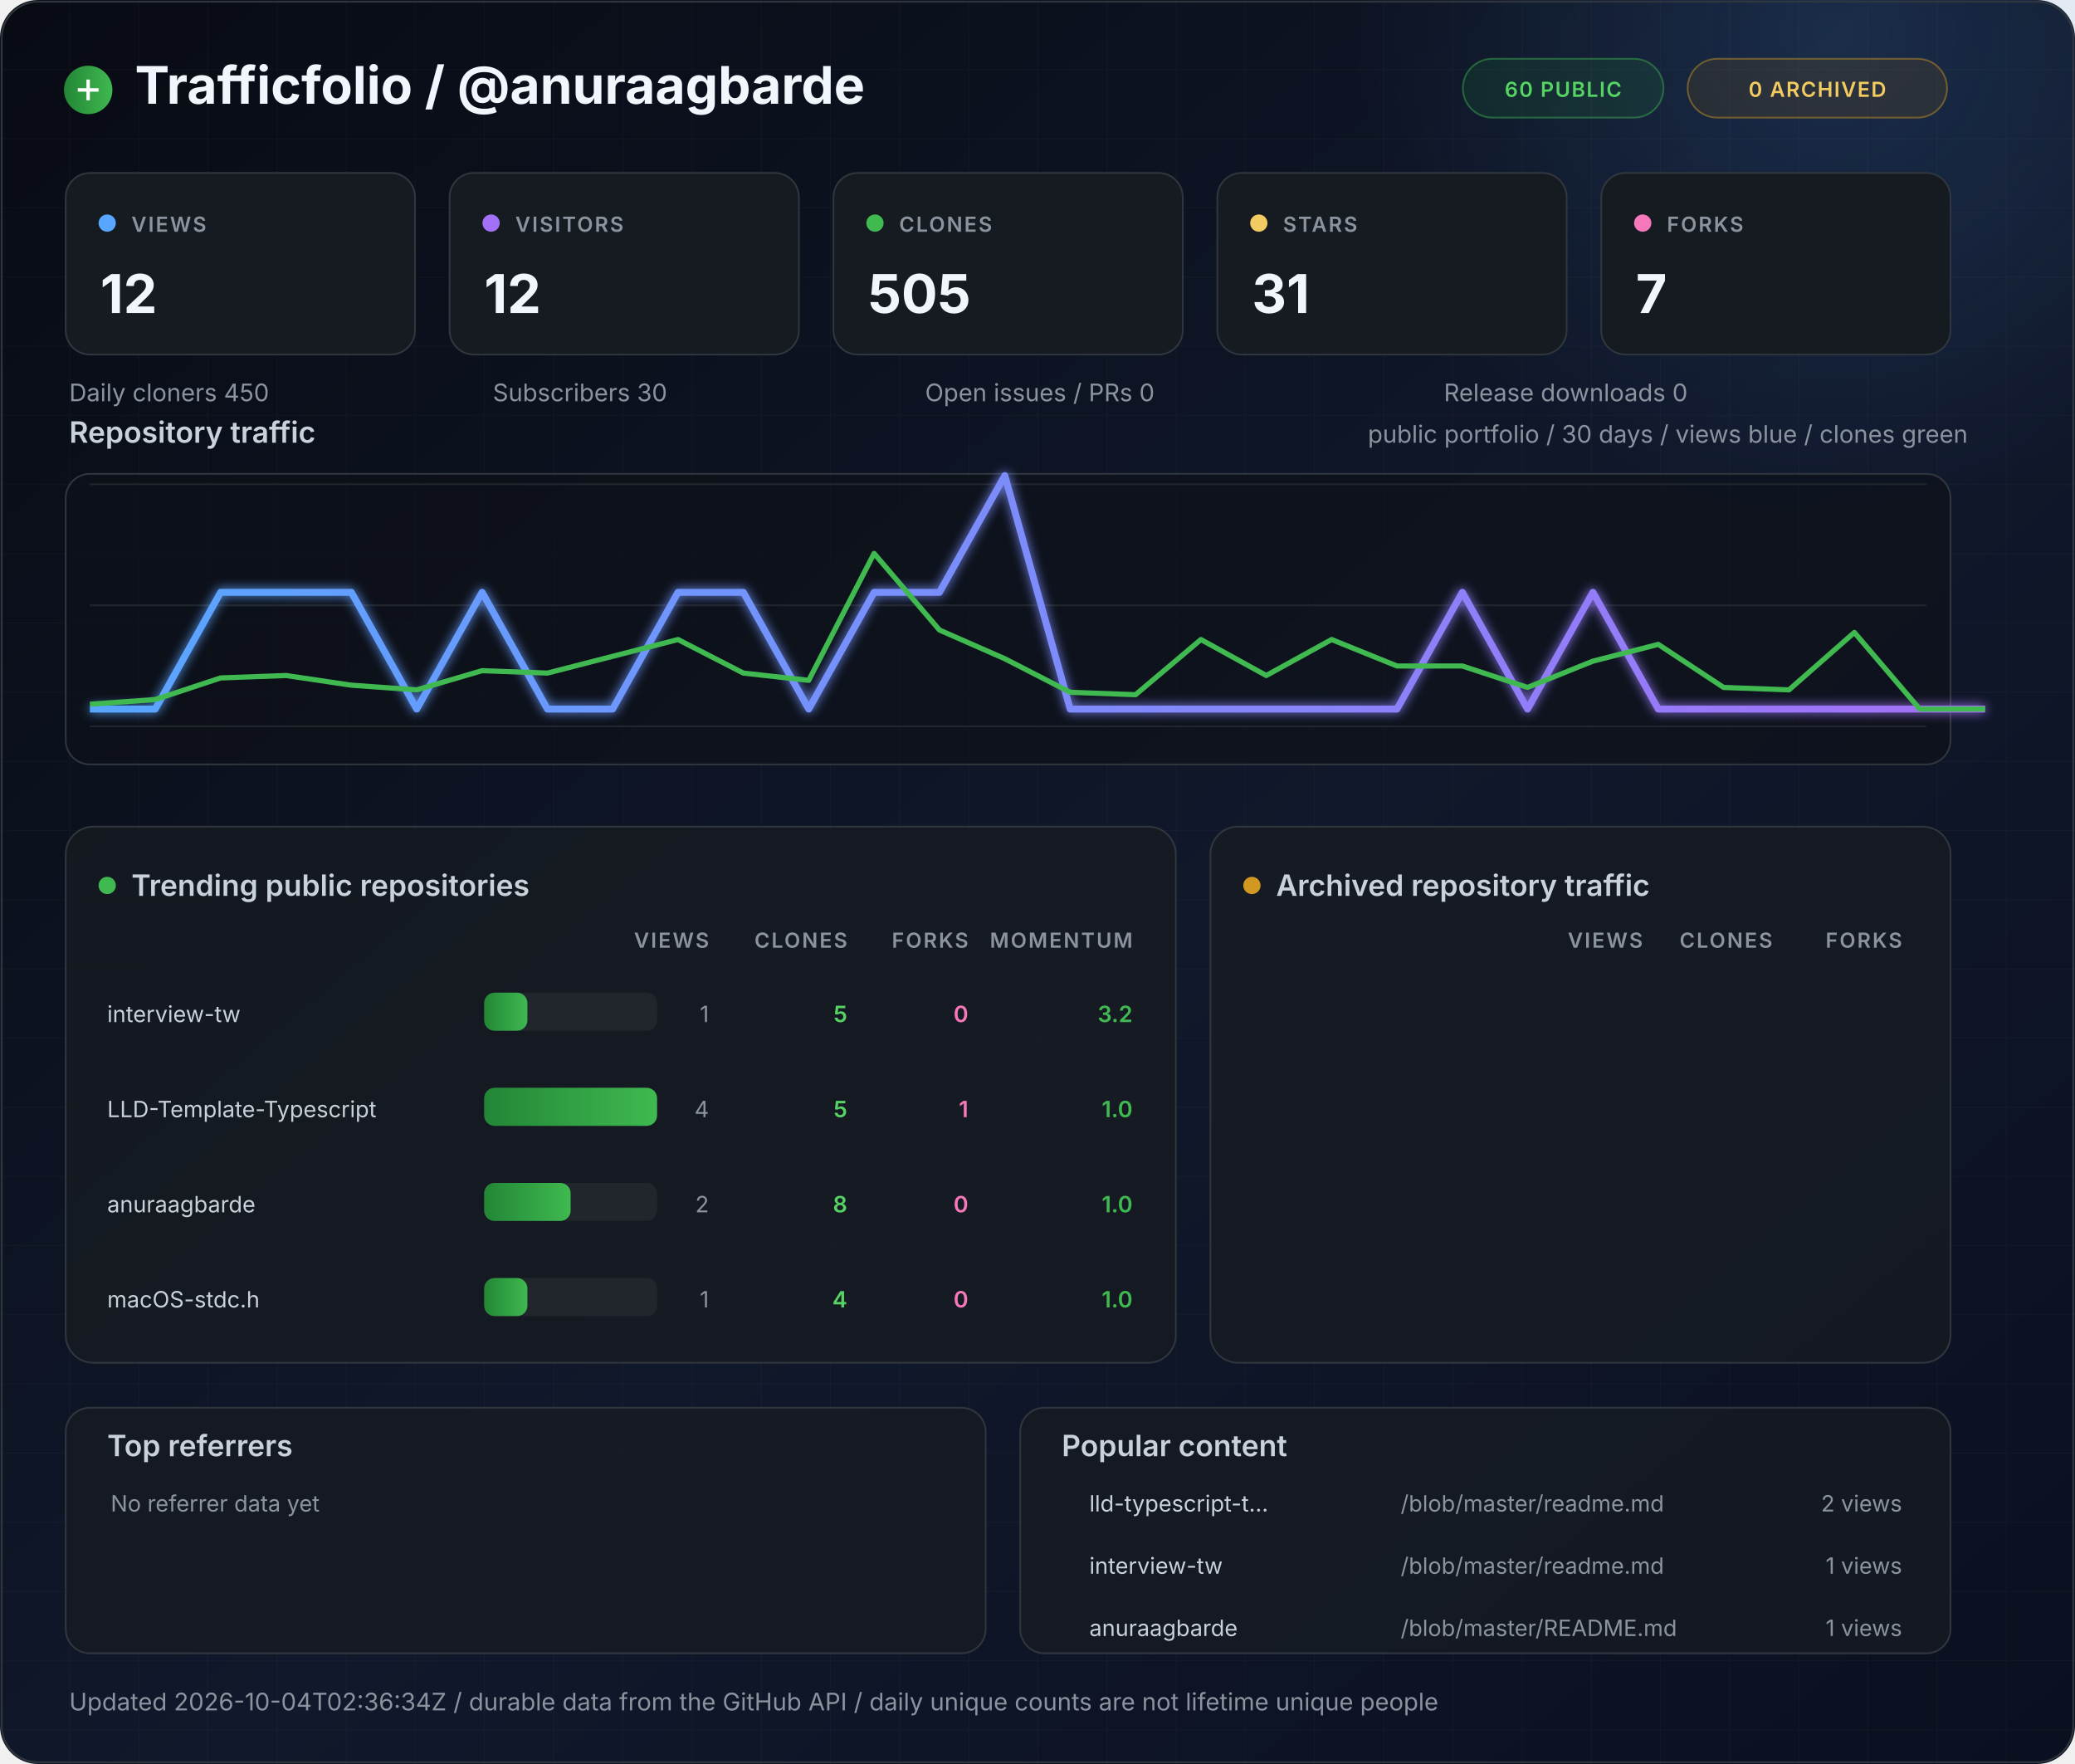
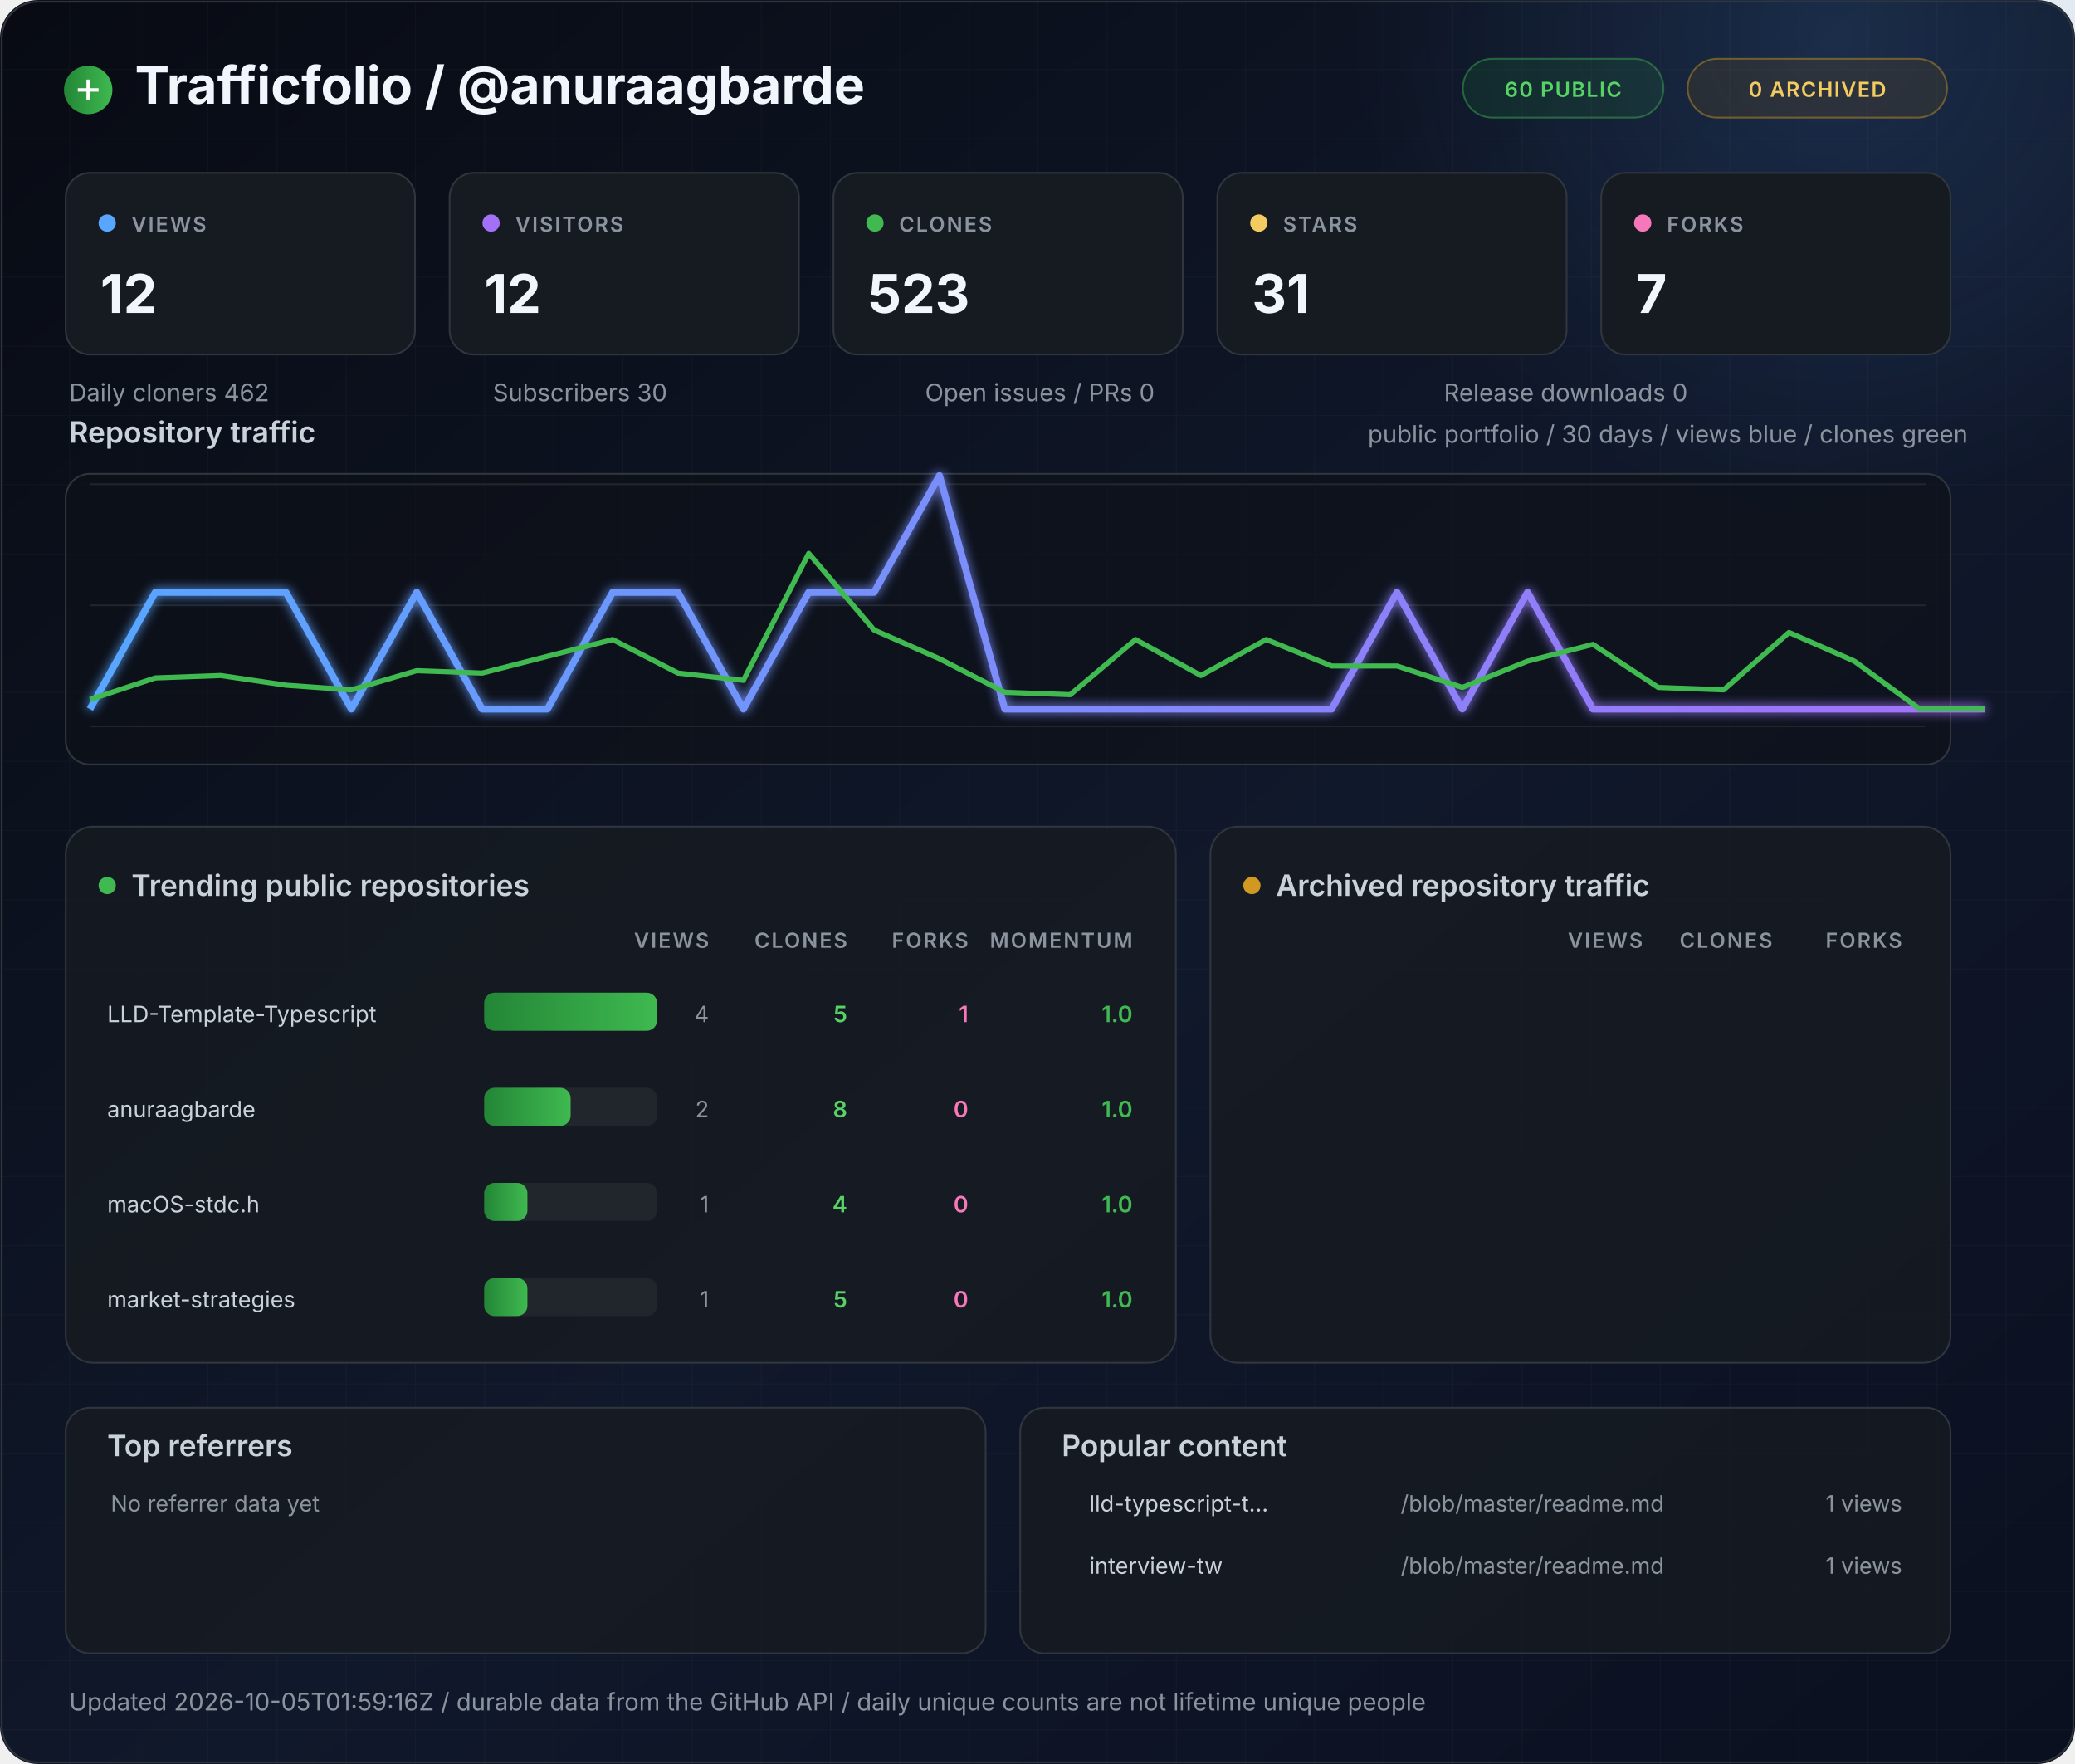
<svg xmlns="http://www.w3.org/2000/svg" width="1200" height="1020" viewBox="0 0 1200 1020" role="img" aria-label="Trafficfolio GitHub analytics dashboard for anuraagbarde">
  <defs>
    <linearGradient id="bg" x1="0" y1="0" x2="1" y2="1">
      <stop stop-color="#080b13" />
      <stop offset=".55" stop-color="#10182b" />
      <stop offset="1" stop-color="#0b1020" />
    </linearGradient>
    <linearGradient id="line" x1="0" y1="0" x2="1" y2="0">
      <stop stop-color="#58a6ff" />
      <stop offset="1" stop-color="#a371f7" />
    </linearGradient>
    <linearGradient id="bar" x1="0" y1="0" x2="1" y2="0">
      <stop stop-color="#238636" />
      <stop offset="1" stop-color="#3fb950" />
    </linearGradient>
    <linearGradient id="archiveBar" x1="0" y1="0" x2="1" y2="0">
      <stop stop-color="#9e6a03" />
      <stop offset="1" stop-color="#f2cc60" />
    </linearGradient>
    <radialGradient id="ambient">
      <stop stop-color="#58a6ff" stop-opacity=".16" />
      <stop offset="1" stop-color="#58a6ff" stop-opacity="0" />
    </radialGradient>
    <pattern id="grid" width="40" height="40" patternUnits="userSpaceOnUse">
      <path d="M40 0H0V40" fill="none" stroke="#ffffff" stroke-opacity=".025" />
    </pattern>
    <filter id="glow">
      <feGaussianBlur stdDeviation="3" result="b" />
      <feMerge>
        <feMergeNode in="b" />
        <feMergeNode in="SourceGraphic" />
      </feMerge>
    </filter>
    <style>
    .title{font:750 30px -apple-system,BlinkMacSystemFont,"Segoe UI",sans-serif;fill:#f0f6fc}
    .subtitle{font:14px -apple-system,BlinkMacSystemFont,"Segoe UI",sans-serif;fill:#8b949e}
    .label{font:600 12px -apple-system,BlinkMacSystemFont,"Segoe UI",sans-serif;fill:#8b949e;letter-spacing:1px}
    .metric{font:700 31px -apple-system,BlinkMacSystemFont,"Segoe UI",sans-serif;fill:#f0f6fc}
    .section{font:600 17px -apple-system,BlinkMacSystemFont,"Segoe UI",sans-serif;fill:#c9d1d9}
    .repo,.value,.trend,.archive,.clone,.fork{font:13px -apple-system,BlinkMacSystemFont,"Segoe UI",sans-serif;fill:#c9d1d9}
    .value{fill:#8b949e} .trend{fill:#3fb950;font-weight:600} .archive{fill:#d29922}
    .clone{fill:#56d364;font-weight:600} .fork{fill:#f778ba;font-weight:600}
    .pill{font:600 12px -apple-system,BlinkMacSystemFont,"Segoe UI",sans-serif;letter-spacing:.7px}
  </style>
  </defs>
  <rect width="1200" height="1020" rx="22" fill="url(#bg)" />
  <rect width="1200" height="1020" rx="22" fill="url(#grid)" />
  <circle cx="1060" cy="20" r="280" fill="url(#ambient)" />
  <rect x="1" y="1" width="1198" height="1018" rx="21" fill="none" stroke="#30363d" />
  <circle cx="51" cy="52" r="14" fill="url(#bar)" />
  <path d="M45 52h12M51 46v12" stroke="#fff" stroke-width="2" />
  <text x="78" y="60" class="title">Trafficfolio / @anuraagbarde</text>
  <rect x="846" y="34" width="116" height="34" rx="17" fill="#238636" fill-opacity=".16" stroke="#3fb950" stroke-opacity=".45" />
  <text x="904" y="56" text-anchor="middle" class="pill" fill="#56d364">60 PUBLIC</text>
  <rect x="976" y="34" width="150" height="34" rx="17" fill="#9e6a03" fill-opacity=".14" stroke="#d29922" stroke-opacity=".45" />
  <text x="1051" y="56" text-anchor="middle" class="pill" fill="#f2cc60">0 ARCHIVED</text>
  <rect x="38" y="100" width="202" height="105" rx="14" fill="#161b22" stroke="#30363d" />
  <circle cx="62" cy="129" r="5" fill="#58a6ff" />
  <text x="76" y="134" class="label">VIEWS</text>
  <text x="58" y="181" class="metric">12</text>
  <rect x="260" y="100" width="202" height="105" rx="14" fill="#161b22" stroke="#30363d" />
  <circle cx="284" cy="129" r="5" fill="#a371f7" />
  <text x="298" y="134" class="label">VISITORS</text>
  <text x="280" y="181" class="metric">12</text>
  <rect x="482" y="100" width="202" height="105" rx="14" fill="#161b22" stroke="#30363d" />
  <circle cx="506" cy="129" r="5" fill="#3fb950" />
  <text x="520" y="134" class="label">CLONES</text>
-   <text x="502" y="181" class="metric">505</text>
+   <text x="502" y="181" class="metric">523</text>
  <rect x="704" y="100" width="202" height="105" rx="14" fill="#161b22" stroke="#30363d" />
  <circle cx="728" cy="129" r="5" fill="#f2cc60" />
  <text x="742" y="134" class="label">STARS</text>
  <text x="724" y="181" class="metric">31</text>
  <rect x="926" y="100" width="202" height="105" rx="14" fill="#161b22" stroke="#30363d" />
  <circle cx="950" cy="129" r="5" fill="#f778ba" />
  <text x="964" y="134" class="label">FORKS</text>
  <text x="946" y="181" class="metric">7</text>
-   <text x="40" y="232" class="subtitle">Daily cloners 450</text>
+   <text x="40" y="232" class="subtitle">Daily cloners 462</text>
  <text x="285" y="232" class="subtitle">Subscribers 30</text>
  <text x="535" y="232" class="subtitle">Open issues / PRs 0</text>
  <text x="835" y="232" class="subtitle">Release downloads 0</text>
  <text x="40" y="256" class="section">Repository traffic</text>
  <text x="1138" y="256" text-anchor="end" class="subtitle">public portfolio / 30 days / views blue / clones green</text>
  <rect x="38" y="274" width="1090" height="168" rx="14" fill="#0d1117" fill-opacity=".62" stroke="#30363d" />
  <line x1="52" y1="420" x2="1114" y2="420" stroke="#21262d" />
  <line x1="52" y1="350" x2="1114" y2="350" stroke="#21262d" />
  <line x1="52" y1="280" x2="1114" y2="280" stroke="#21262d" />
-   <polyline points="52.0,410.0 89.8,410.0 127.6,342.5 165.4,342.5 203.2,342.5 241.0,410.0 278.8,342.5 316.6,410.0 354.3,410.0 392.1,342.5 429.9,342.5 467.7,410.0 505.5,342.5 543.3,342.5 581.1,275.0 618.9,410.0 656.7,410.0 694.5,410.0 732.3,410.0 770.1,410.0 807.9,410.0 845.7,342.5 883.4,410.0 921.2,342.5 959.0,410.0 996.8,410.0 1034.6,410.0 1072.4,410.0 1110.2,410.0 1148.0,410.0" fill="none" stroke="url(#line)" stroke-width="4" stroke-linejoin="round" filter="url(#glow)" />
-   <polyline points="52.0,407.2 89.8,404.5 127.6,392.0 165.4,390.6 203.2,396.2 241.0,398.9 278.8,387.8 316.6,389.2 354.3,379.5 392.1,369.8 429.9,389.2 467.7,393.4 505.5,320.0 543.3,364.3 581.1,380.9 618.9,400.3 656.7,401.7 694.5,369.8 732.3,390.6 770.1,369.8 807.9,385.1 845.7,385.1 883.4,397.5 921.2,382.3 959.0,372.6 996.8,397.5 1034.6,398.9 1072.4,365.7 1110.2,410.0 1148.0,410.0" fill="none" stroke="#3fb950" stroke-width="3" stroke-linejoin="round" />
+   <polyline points="52.0,410.0 89.8,342.5 127.6,342.5 165.4,342.5 203.2,410.0 241.0,342.5 278.8,410.0 316.6,410.0 354.3,342.5 392.1,342.5 429.9,410.0 467.7,342.5 505.5,342.5 543.3,275.0 581.1,410.0 618.9,410.0 656.7,410.0 694.5,410.0 732.3,410.0 770.1,410.0 807.9,342.5 845.7,410.0 883.4,342.5 921.2,410.0 959.0,410.0 996.8,410.0 1034.6,410.0 1072.4,410.0 1110.2,410.0 1148.0,410.0" fill="none" stroke="url(#line)" stroke-width="4" stroke-linejoin="round" filter="url(#glow)" />
+   <polyline points="52.0,404.5 89.8,392.0 127.6,390.6 165.4,396.2 203.2,398.9 241.0,387.8 278.8,389.2 316.6,379.5 354.3,369.8 392.1,389.2 429.9,393.4 467.7,320.0 505.5,364.3 543.3,380.9 581.1,400.3 618.9,401.7 656.7,369.8 694.5,390.6 732.3,369.8 770.1,385.1 807.9,385.1 845.7,397.5 883.4,382.3 921.2,372.6 959.0,397.5 996.8,398.9 1034.6,365.7 1072.4,382.3 1110.2,410.0 1148.0,410.0" fill="none" stroke="#3fb950" stroke-width="3" stroke-linejoin="round" />
  <rect x="38" y="478" width="642" height="310" rx="16" fill="#161b22" fill-opacity=".82" stroke="#30363d" />
  <circle cx="62" cy="512" r="5" fill="#3fb950" />
  <text x="76" y="518" class="section">Trending public repositories</text>
  <text x="410" y="548" text-anchor="end" class="label">VIEWS</text>
  <text x="490" y="548" text-anchor="end" class="label">CLONES</text>
  <text x="560" y="548" text-anchor="end" class="label">FORKS</text>
  <text x="655" y="548" text-anchor="end" class="label">MOMENTUM</text>
-   <text x="62" y="591" class="repo">interview-tw</text>
+   <text x="62" y="591" class="repo">LLD-Template-Typescript</text>
  <rect x="280" y="574" width="100" height="22" rx="6" fill="#21262d" />
-   <rect x="280" y="574" width="25" height="22" rx="6" fill="url(#bar)" />
-   <text x="410" y="591" text-anchor="end" class="value">1</text>
+   <rect x="280" y="574" width="100" height="22" rx="6" fill="url(#bar)" />
+   <text x="410" y="591" text-anchor="end" class="value">4</text>
  <text x="490" y="591" text-anchor="end" class="clone">5</text>
-   <text x="560" y="591" text-anchor="end" class="fork">0</text>
-   <text x="655" y="591" text-anchor="end" class="trend">3.2</text>
-   <text x="62" y="646" class="repo">LLD-Template-Typescript</text>
+   <text x="560" y="591" text-anchor="end" class="fork">1</text>
+   <text x="655" y="591" text-anchor="end" class="trend">1.0</text>
+   <text x="62" y="646" class="repo">anuraagbarde</text>
  <rect x="280" y="629" width="100" height="22" rx="6" fill="#21262d" />
-   <rect x="280" y="629" width="100" height="22" rx="6" fill="url(#bar)" />
-   <text x="410" y="646" text-anchor="end" class="value">4</text>
-   <text x="490" y="646" text-anchor="end" class="clone">5</text>
-   <text x="560" y="646" text-anchor="end" class="fork">1</text>
+   <rect x="280" y="629" width="50" height="22" rx="6" fill="url(#bar)" />
+   <text x="410" y="646" text-anchor="end" class="value">2</text>
+   <text x="490" y="646" text-anchor="end" class="clone">8</text>
+   <text x="560" y="646" text-anchor="end" class="fork">0</text>
  <text x="655" y="646" text-anchor="end" class="trend">1.0</text>
-   <text x="62" y="701" class="repo">anuraagbarde</text>
+   <text x="62" y="701" class="repo">macOS-stdc.h</text>
  <rect x="280" y="684" width="100" height="22" rx="6" fill="#21262d" />
-   <rect x="280" y="684" width="50" height="22" rx="6" fill="url(#bar)" />
-   <text x="410" y="701" text-anchor="end" class="value">2</text>
-   <text x="490" y="701" text-anchor="end" class="clone">8</text>
+   <rect x="280" y="684" width="25" height="22" rx="6" fill="url(#bar)" />
+   <text x="410" y="701" text-anchor="end" class="value">1</text>
+   <text x="490" y="701" text-anchor="end" class="clone">4</text>
  <text x="560" y="701" text-anchor="end" class="fork">0</text>
  <text x="655" y="701" text-anchor="end" class="trend">1.0</text>
-   <text x="62" y="756" class="repo">macOS-stdc.h</text>
+   <text x="62" y="756" class="repo">market-strategies</text>
  <rect x="280" y="739" width="100" height="22" rx="6" fill="#21262d" />
  <rect x="280" y="739" width="25" height="22" rx="6" fill="url(#bar)" />
  <text x="410" y="756" text-anchor="end" class="value">1</text>
-   <text x="490" y="756" text-anchor="end" class="clone">4</text>
+   <text x="490" y="756" text-anchor="end" class="clone">5</text>
  <text x="560" y="756" text-anchor="end" class="fork">0</text>
  <text x="655" y="756" text-anchor="end" class="trend">1.0</text>
  <rect x="700" y="478" width="428" height="310" rx="16" fill="#161b22" fill-opacity=".82" stroke="#30363d" />
  <circle cx="724" cy="512" r="5" fill="#d29922" />
  <text x="738" y="518" class="section">Archived repository traffic</text>
  <text x="950" y="548" text-anchor="end" class="label">VIEWS</text>
  <text x="1025" y="548" text-anchor="end" class="label">CLONES</text>
  <text x="1100" y="548" text-anchor="end" class="label">FORKS</text>
  <rect x="38" y="814" width="532" height="142" rx="14" fill="#161b22" fill-opacity=".82" stroke="#30363d" />
  <text x="62" y="842" class="section">Top referrers</text>
  <text x="64" y="874" class="value">No referrer data yet</text>
  <rect x="590" y="814" width="538" height="142" rx="14" fill="#161b22" fill-opacity=".82" stroke="#30363d" />
  <text x="614" y="842" class="section">Popular content</text>
  <text x="630" y="874" class="repo">lld-typescript-t...</text>
  <text x="810" y="874" class="value">/blob/master/readme.md</text>
-   <text x="1100" y="874" text-anchor="end" class="value">2 views</text>
+   <text x="1100" y="874" text-anchor="end" class="value">1 views</text>
  <text x="630" y="910" class="repo">interview-tw</text>
  <text x="810" y="910" class="value">/blob/master/readme.md</text>
  <text x="1100" y="910" text-anchor="end" class="value">1 views</text>
-   <text x="630" y="946" class="repo">anuraagbarde</text>
-   <text x="810" y="946" class="value">/blob/master/README.md</text>
-   <text x="1100" y="946" text-anchor="end" class="value">1 views</text>
-   <text x="40" y="989" class="subtitle">Updated 2026-10-04T02:36:34Z / durable data from the GitHub API / daily unique counts are not lifetime unique people</text>
+   <text x="40" y="989" class="subtitle">Updated 2026-10-05T01:59:16Z / durable data from the GitHub API / daily unique counts are not lifetime unique people</text>
</svg>
